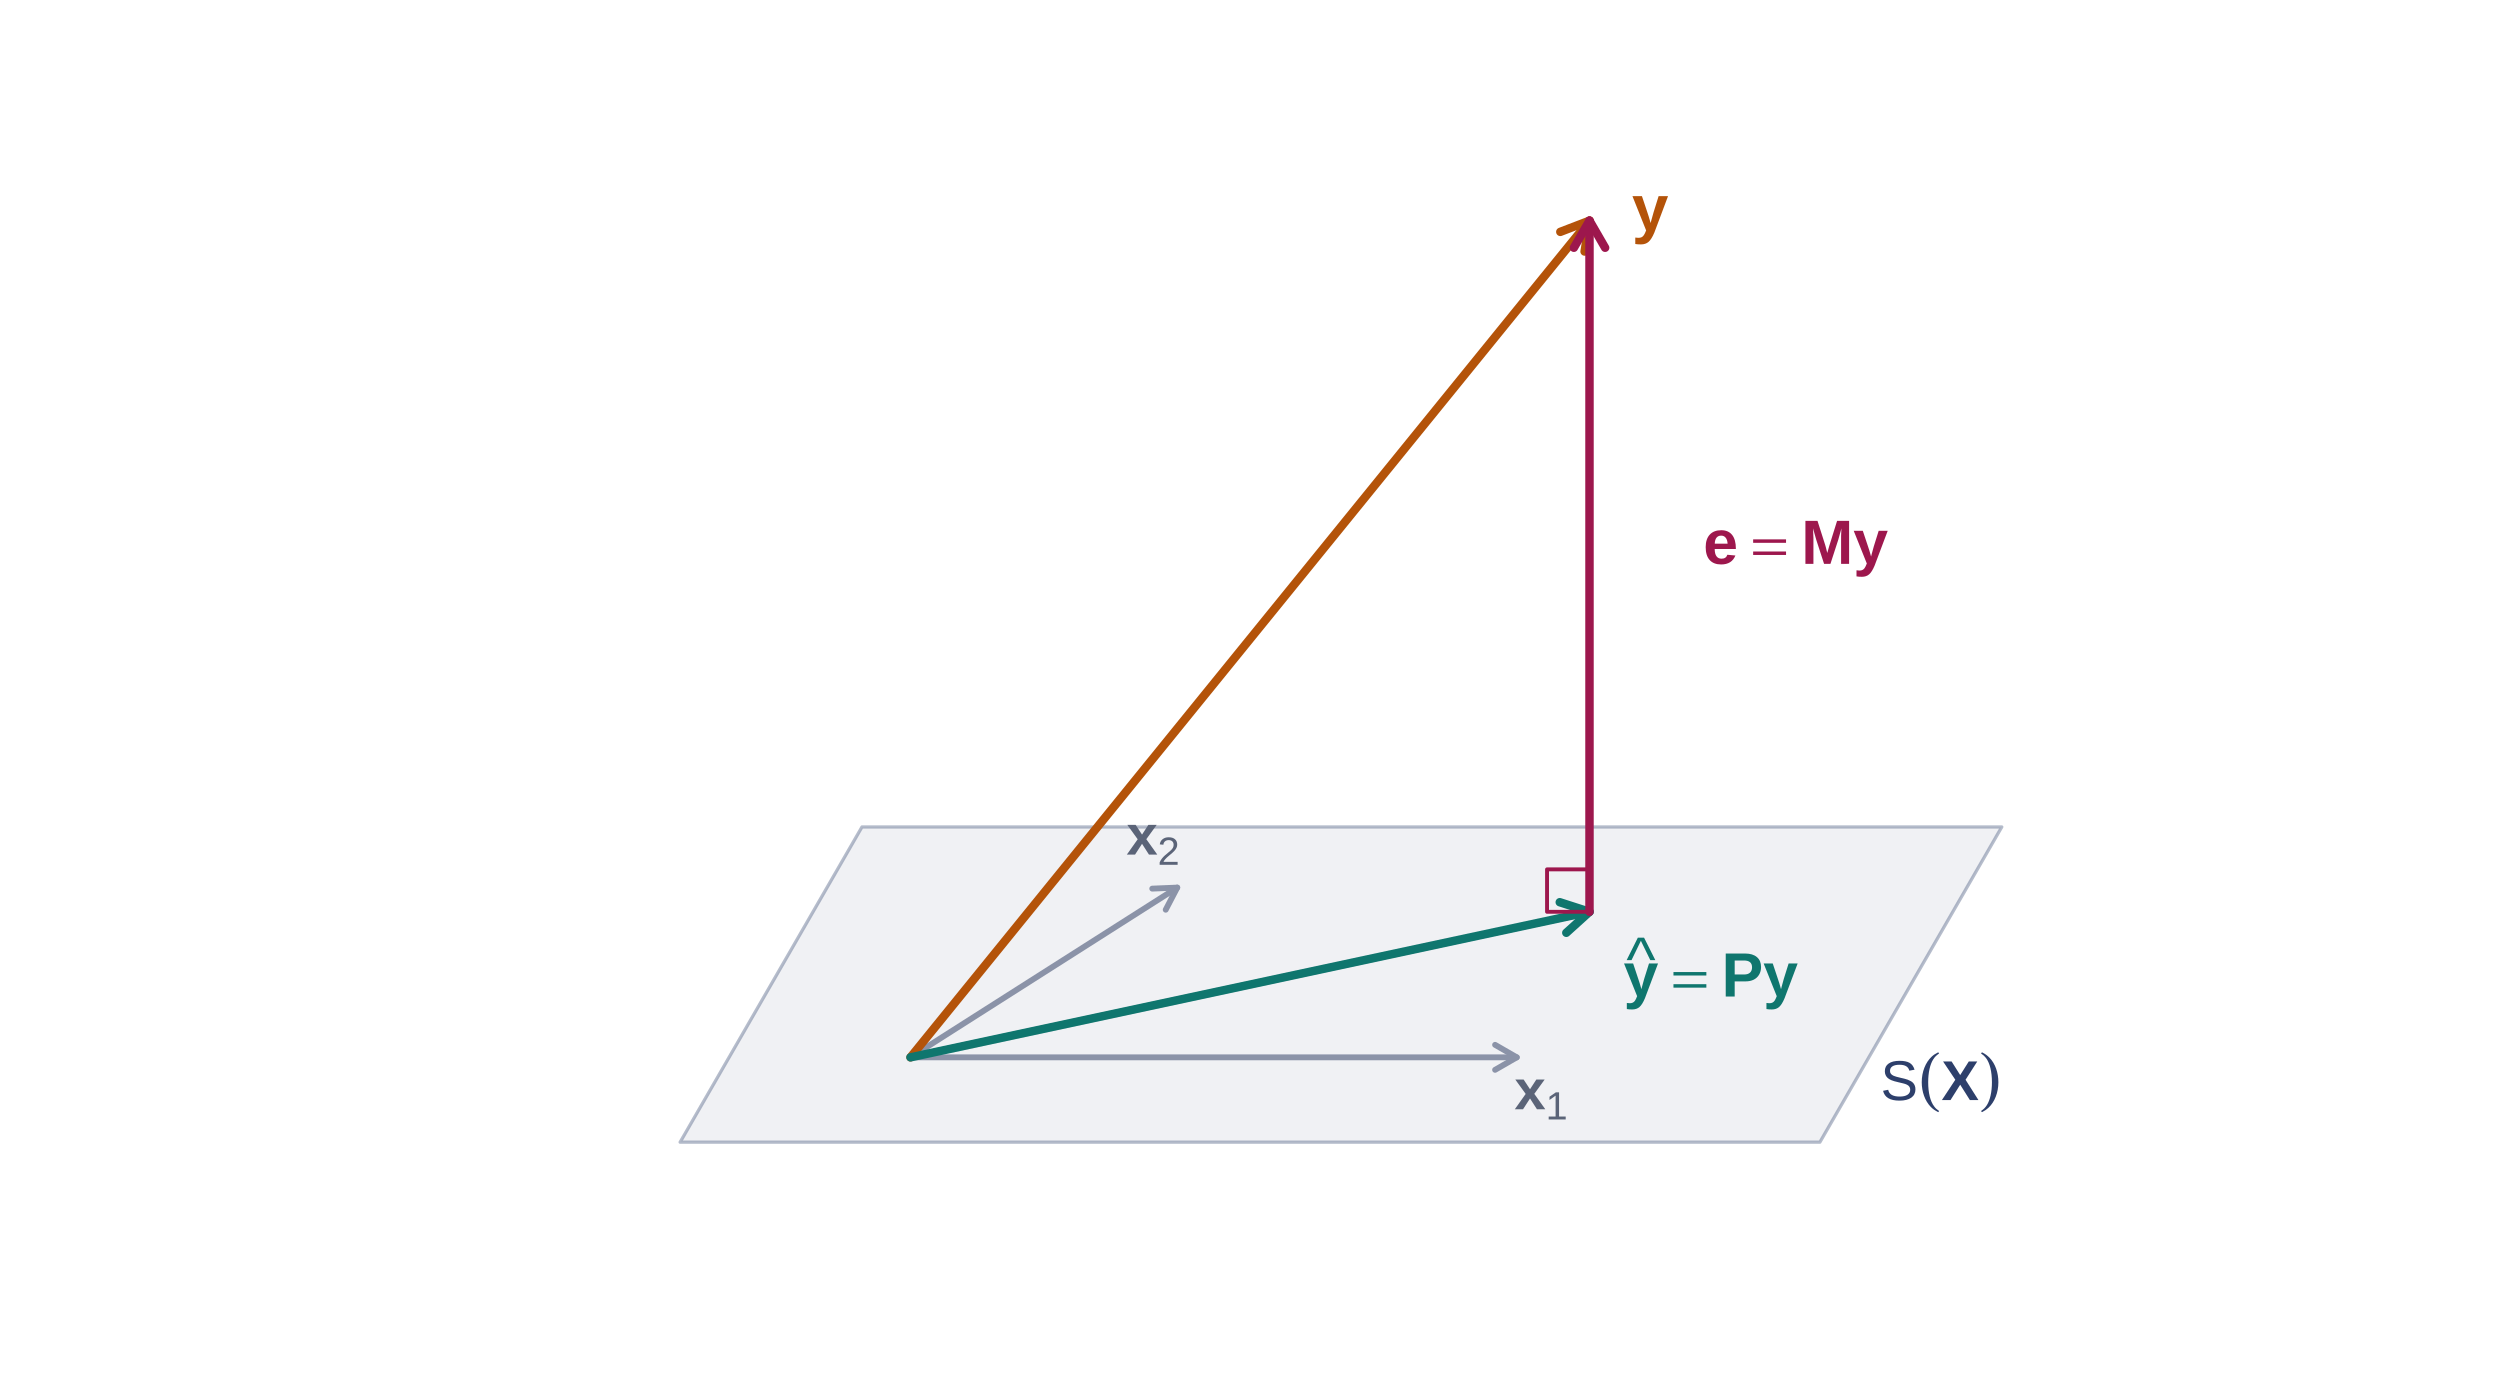
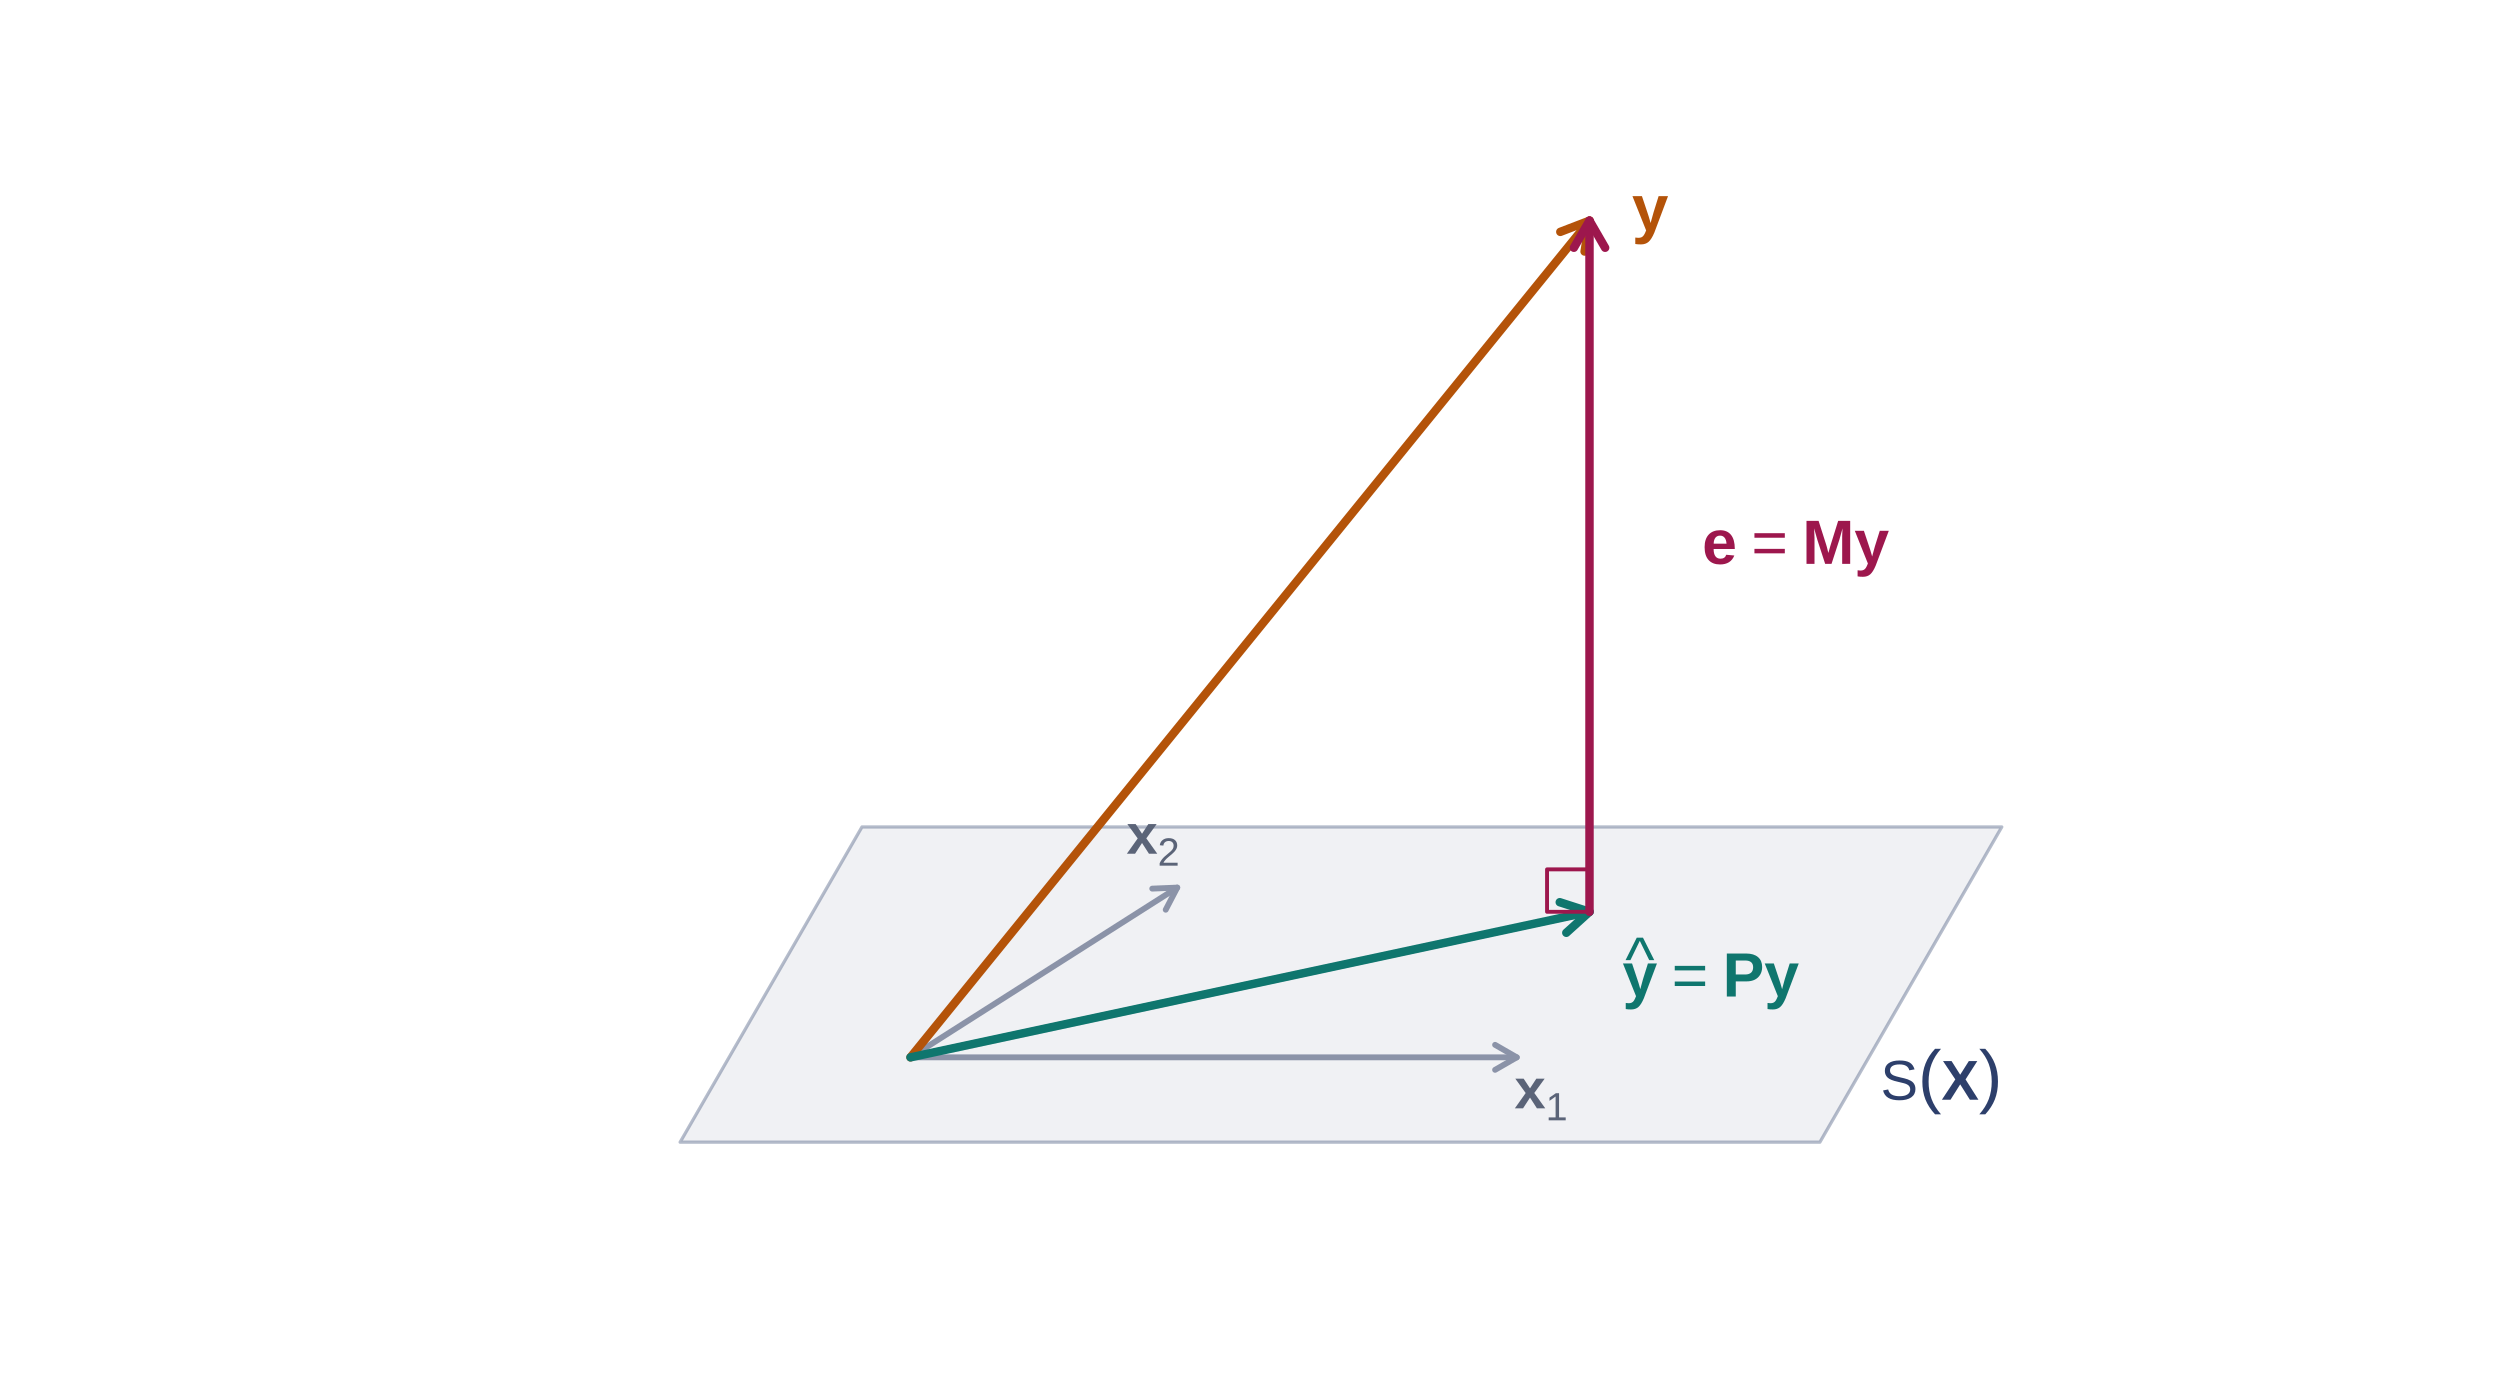
<svg xmlns="http://www.w3.org/2000/svg" width="576.00pt" height="316.80pt" viewBox="0 0 576.00 316.80">
  <g class="svglite">
    <defs>
      <style type="text/css">
    .svglite line, .svglite polyline, .svglite polygon, .svglite path, .svglite rect, .svglite circle {
      fill: none;
      stroke: #000000;
      stroke-linecap: round;
      stroke-linejoin: round;
      stroke-miterlimit: 10.00;
    }
    .svglite text {
      white-space: pre;
    }
    .svglite g.glyphgroup path {
      fill: inherit;
      stroke: none;
    }
  </style>
    </defs>
    <rect width="100%" height="100%" style="stroke: none; fill: #FFFFFF;" />
    <defs>
      <clipPath id="cpMC4wMHw1NzYuMDB8MC4wMHwzMTYuODA=">
        <rect x="0.00" y="0.00" width="576.00" height="316.80" />
      </clipPath>
    </defs>
    <g clip-path="url(#cpMC4wMHw1NzYuMDB8MC4wMHwzMTYuODA=)">
      <polygon points="156.70,263.16 419.30,263.16 461.21,190.53 198.60,190.53 " style="stroke-width: 0.75; stroke: #2D3F6B; stroke-opacity: 0.35; fill: #2D3F6B; fill-opacity: 0.071;" />
-       <text x="433.27" y="253.46" style="font-size: 12.96px;fill: #2D3F6B; font-family: &quot;Arial&quot;;" textLength="8.64px" lengthAdjust="spacingAndGlyphs">S</text>
-       <text x="441.91" y="253.46" style="font-size: 16.20px;fill: #2D3F6B; font-family: &quot;Symbol&quot;;" textLength="5.39px" lengthAdjust="spacingAndGlyphs">(</text>
-       <text x="447.30" y="253.46" style="font-size: 12.96px; font-weight: bold;fill: #2D3F6B; font-family: &quot;Arial&quot;;" textLength="8.64px" lengthAdjust="spacingAndGlyphs">X</text>
-       <text x="455.94" y="253.46" style="font-size: 16.20px;fill: #2D3F6B; font-family: &quot;Symbol&quot;;" textLength="5.39px" lengthAdjust="spacingAndGlyphs">)</text>
+       <text x="433.27" y="253.38" style="font-size: 12.96px;fill: #2D3F6B; font-family: &quot;Arial&quot;;" textLength="8.64px" lengthAdjust="spacingAndGlyphs">S</text>
+       <text x="441.91" y="253.38" style="font-size: 16.20px;fill: #2D3F6B; font-family: &quot;Arial&quot;;" textLength="5.39px" lengthAdjust="spacingAndGlyphs">(</text>
+       <text x="447.30" y="253.38" style="font-size: 12.96px; font-weight: bold;fill: #2D3F6B; font-family: &quot;Arial&quot;;" textLength="8.64px" lengthAdjust="spacingAndGlyphs">X</text>
+       <text x="455.94" y="253.38" style="font-size: 16.20px;fill: #2D3F6B; font-family: &quot;Arial&quot;;" textLength="5.39px" lengthAdjust="spacingAndGlyphs">)</text>
      <line x1="209.78" y1="243.61" x2="349.46" y2="243.61" style="stroke-width: 1.35; stroke: #8B93A8;" />
      <polyline points="344.47,246.49 349.46,243.61 344.47,240.73 " style="stroke-width: 1.35; stroke: #8B93A8;" />
      <line x1="209.78" y1="243.61" x2="271.24" y2="204.50" style="stroke-width: 1.35; stroke: #8B93A8;" />
      <polyline points="268.58,209.60 271.24,204.50 265.48,204.74 " style="stroke-width: 1.35; stroke: #8B93A8;" />
-       <text x="348.92" y="255.57" style="font-size: 12.96px; font-weight: bold;fill: #5B6478; font-family: &quot;Arial&quot;;" textLength="7.20px" lengthAdjust="spacingAndGlyphs">x</text>
-       <text x="356.13" y="257.92" style="font-size: 9.07px;fill: #5B6478; font-family: &quot;Arial&quot;;" textLength="5.05px" lengthAdjust="spacingAndGlyphs">1</text>
-       <text x="259.53" y="196.90" style="font-size: 12.96px; font-weight: bold;fill: #5B6478; font-family: &quot;Arial&quot;;" textLength="7.20px" lengthAdjust="spacingAndGlyphs">x</text>
-       <text x="266.73" y="199.25" style="font-size: 9.07px;fill: #5B6478; font-family: &quot;Arial&quot;;" textLength="5.05px" lengthAdjust="spacingAndGlyphs">2</text>
+       <text x="348.92" y="255.37" style="font-size: 12.96px; font-weight: bold;fill: #5B6478; font-family: &quot;Arial&quot;;" textLength="7.20px" lengthAdjust="spacingAndGlyphs">x</text>
+       <text x="356.13" y="258.12" style="font-size: 9.07px;fill: #5B6478; font-family: &quot;Arial&quot;;" textLength="5.05px" lengthAdjust="spacingAndGlyphs">1</text>
+       <text x="259.53" y="196.70" style="font-size: 12.96px; font-weight: bold;fill: #5B6478; font-family: &quot;Arial&quot;;" textLength="7.20px" lengthAdjust="spacingAndGlyphs">x</text>
+       <text x="266.73" y="199.45" style="font-size: 9.07px;fill: #5B6478; font-family: &quot;Arial&quot;;" textLength="5.05px" lengthAdjust="spacingAndGlyphs">2</text>
      <line x1="209.78" y1="243.61" x2="366.22" y2="50.84" style="stroke-width: 1.95; stroke: #B45309;" />
      <polyline points="365.09,57.95 366.22,50.84 359.50,53.42 " style="stroke-width: 1.95; stroke: #B45309;" />
      <line x1="209.78" y1="243.61" x2="366.22" y2="210.08" style="stroke-width: 1.95; stroke: #0F766E;" />
      <polyline points="360.88,214.91 366.22,210.08 359.37,207.87 " style="stroke-width: 1.95; stroke: #0F766E;" />
      <line x1="366.22" y1="210.08" x2="366.22" y2="50.84" style="stroke-width: 1.95; stroke: #9D174D;" />
      <polyline points="369.82,57.08 366.22,50.84 362.62,57.08 " style="stroke-width: 1.95; stroke: #9D174D;" />
      <polygon points="366.22,210.08 356.44,210.08 356.44,200.30 366.22,200.30 " style="stroke-width: 0.90; stroke: #9D174D;" />
      <text x="375.99" y="53.17" style="font-size: 15.12px; font-weight: bold;fill: #B45309; font-family: &quot;Arial&quot;;" textLength="8.41px" lengthAdjust="spacingAndGlyphs">y</text>
-       <text x="374.07" y="229.60" style="font-size: 14.40px; font-weight: bold;fill: #0F766E; font-family: &quot;Arial&quot;;" textLength="8.00px" lengthAdjust="spacingAndGlyphs">y</text>
-       <text x="374.70" y="225.95" style="font-size: 14.40px;fill: #0F766E; font-family: &quot;Arial&quot;;" textLength="6.75px" lengthAdjust="spacingAndGlyphs">^</text>
-       <text x="385.41" y="229.60" style="font-size: 14.40px;fill: #0F766E; font-family: &quot;Symbol&quot;;" textLength="7.89px" lengthAdjust="spacingAndGlyphs">=</text>
-       <text x="396.64" y="229.60" style="font-size: 14.40px; font-weight: bold;fill: #0F766E; font-family: &quot;Arial&quot;;" textLength="9.59px" lengthAdjust="spacingAndGlyphs">P</text>
-       <text x="406.24" y="229.60" style="font-size: 14.40px; font-weight: bold;fill: #0F766E; font-family: &quot;Arial&quot;;" textLength="8.00px" lengthAdjust="spacingAndGlyphs">y</text>
-       <text x="392.43" y="129.91" style="font-size: 14.40px; font-weight: bold;fill: #9D174D; font-family: &quot;Arial&quot;;" textLength="8.00px" lengthAdjust="spacingAndGlyphs">e</text>
-       <text x="403.77" y="129.91" style="font-size: 14.40px;fill: #9D174D; font-family: &quot;Symbol&quot;;" textLength="7.89px" lengthAdjust="spacingAndGlyphs">=</text>
-       <text x="415.00" y="129.91" style="font-size: 14.40px; font-weight: bold;fill: #9D174D; font-family: &quot;Arial&quot;;" textLength="11.98px" lengthAdjust="spacingAndGlyphs">M</text>
-       <text x="426.99" y="129.91" style="font-size: 14.40px; font-weight: bold;fill: #9D174D; font-family: &quot;Arial&quot;;" textLength="8.00px" lengthAdjust="spacingAndGlyphs">y</text>
+       <text x="373.82" y="229.60" style="font-size: 14.40px; font-weight: bold;fill: #0F766E; font-family: &quot;Arial&quot;;" textLength="8.00px" lengthAdjust="spacingAndGlyphs">y</text>
+       <text x="374.45" y="225.95" style="font-size: 14.40px;fill: #0F766E; font-family: &quot;Arial&quot;;" textLength="6.75px" lengthAdjust="spacingAndGlyphs">^</text>
+       <text x="385.16" y="229.60" style="font-size: 14.40px;fill: #0F766E; font-family: &quot;Arial&quot;;" textLength="8.41px" lengthAdjust="spacingAndGlyphs">=</text>
+       <text x="396.89" y="229.60" style="font-size: 14.40px; font-weight: bold;fill: #0F766E; font-family: &quot;Arial&quot;;" textLength="9.59px" lengthAdjust="spacingAndGlyphs">P</text>
+       <text x="406.49" y="229.60" style="font-size: 14.40px; font-weight: bold;fill: #0F766E; font-family: &quot;Arial&quot;;" textLength="8.00px" lengthAdjust="spacingAndGlyphs">y</text>
+       <text x="392.18" y="129.91" style="font-size: 14.40px; font-weight: bold;fill: #9D174D; font-family: &quot;Arial&quot;;" textLength="8.00px" lengthAdjust="spacingAndGlyphs">e</text>
+       <text x="403.52" y="129.91" style="font-size: 14.40px;fill: #9D174D; font-family: &quot;Arial&quot;;" textLength="8.41px" lengthAdjust="spacingAndGlyphs">=</text>
+       <text x="415.25" y="129.91" style="font-size: 14.40px; font-weight: bold;fill: #9D174D; font-family: &quot;Arial&quot;;" textLength="11.98px" lengthAdjust="spacingAndGlyphs">M</text>
+       <text x="427.24" y="129.91" style="font-size: 14.40px; font-weight: bold;fill: #9D174D; font-family: &quot;Arial&quot;;" textLength="8.00px" lengthAdjust="spacingAndGlyphs">y</text>
    </g>
  </g>
</svg>
